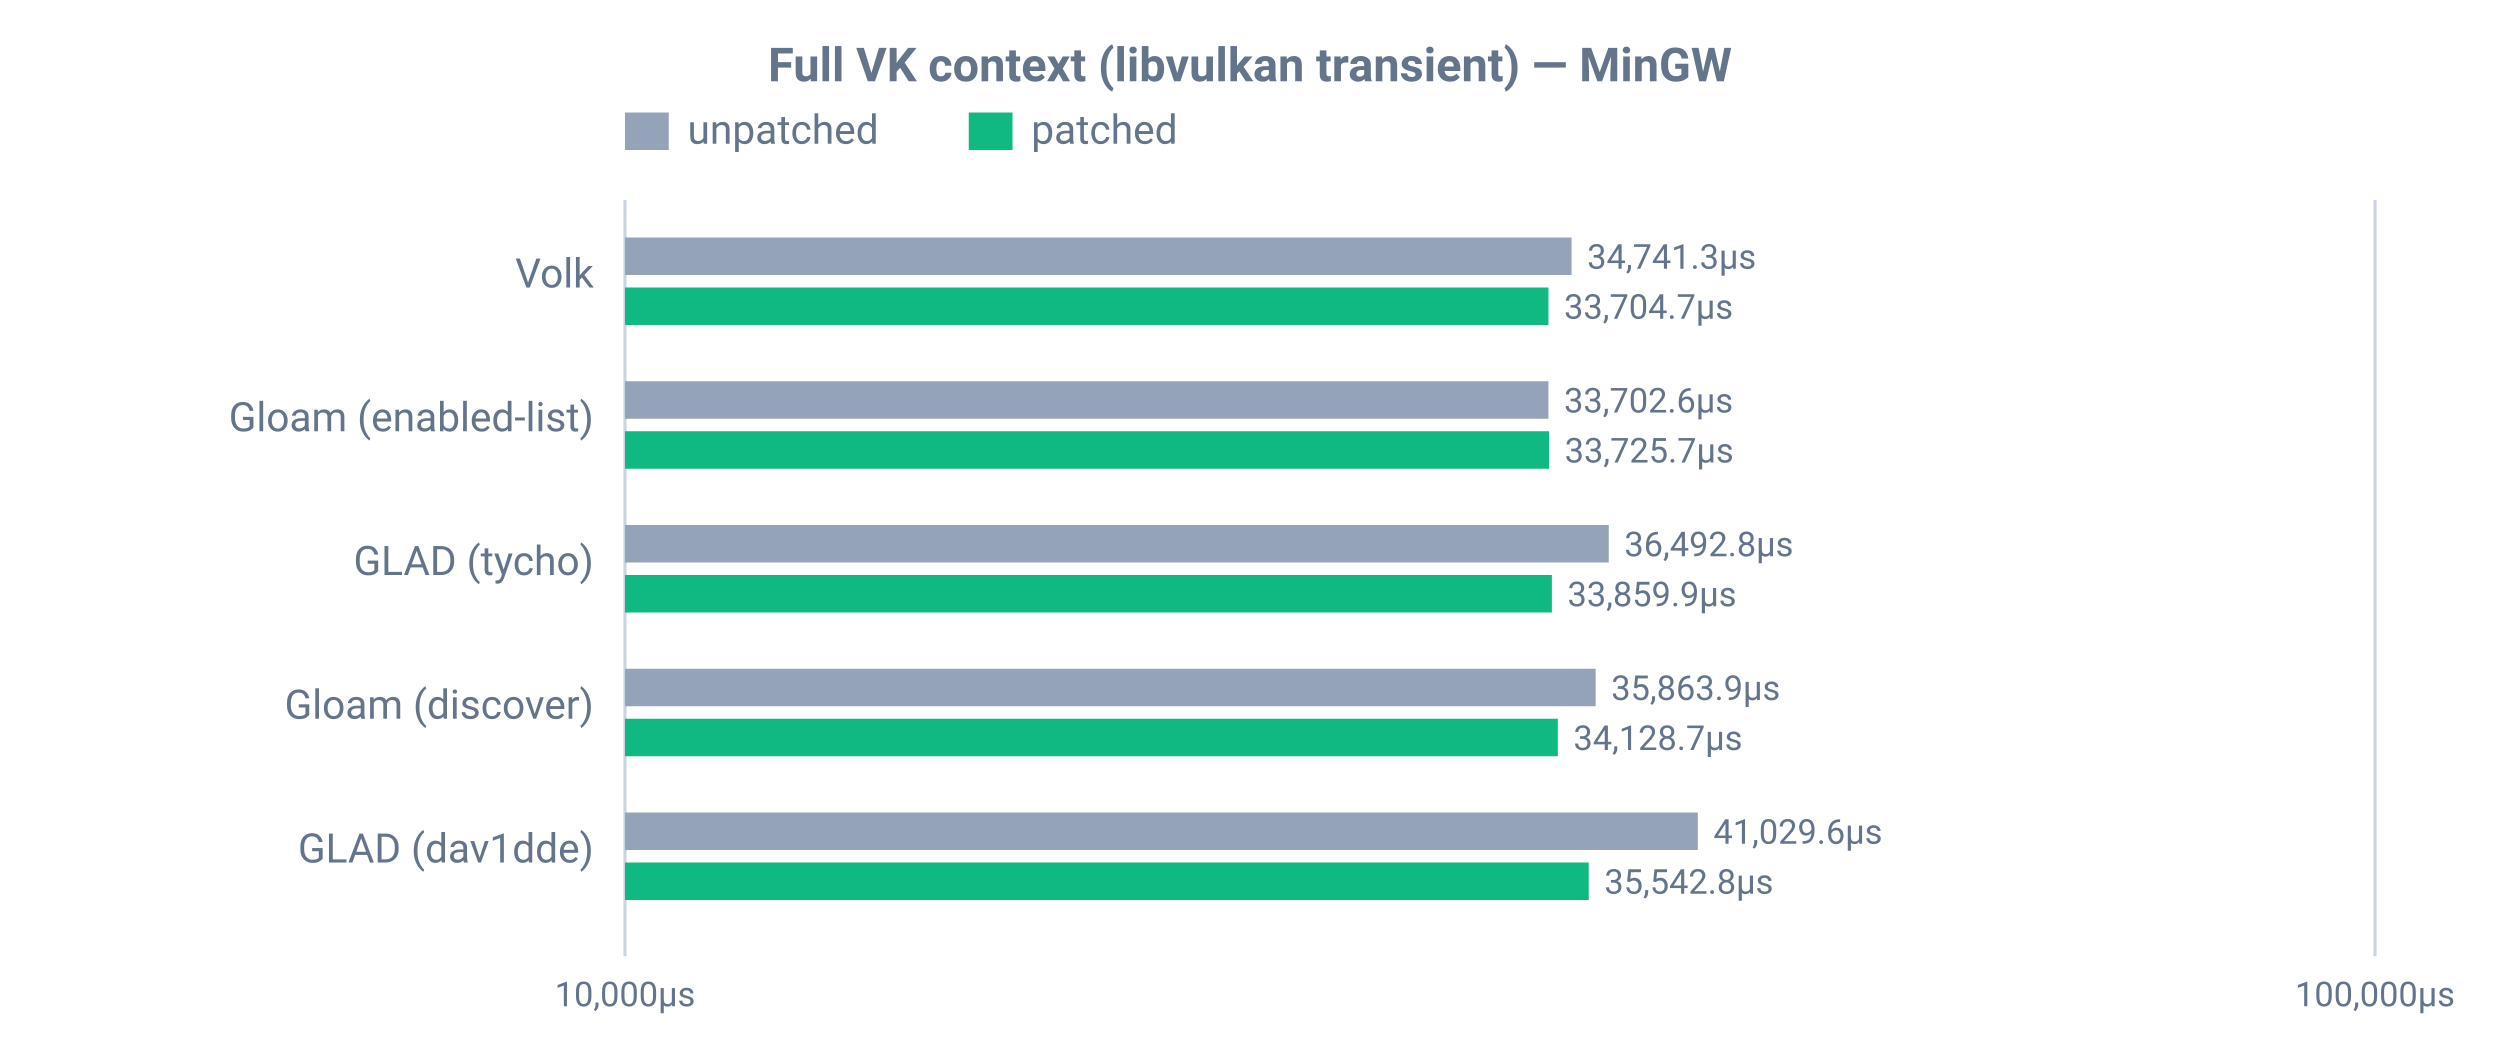
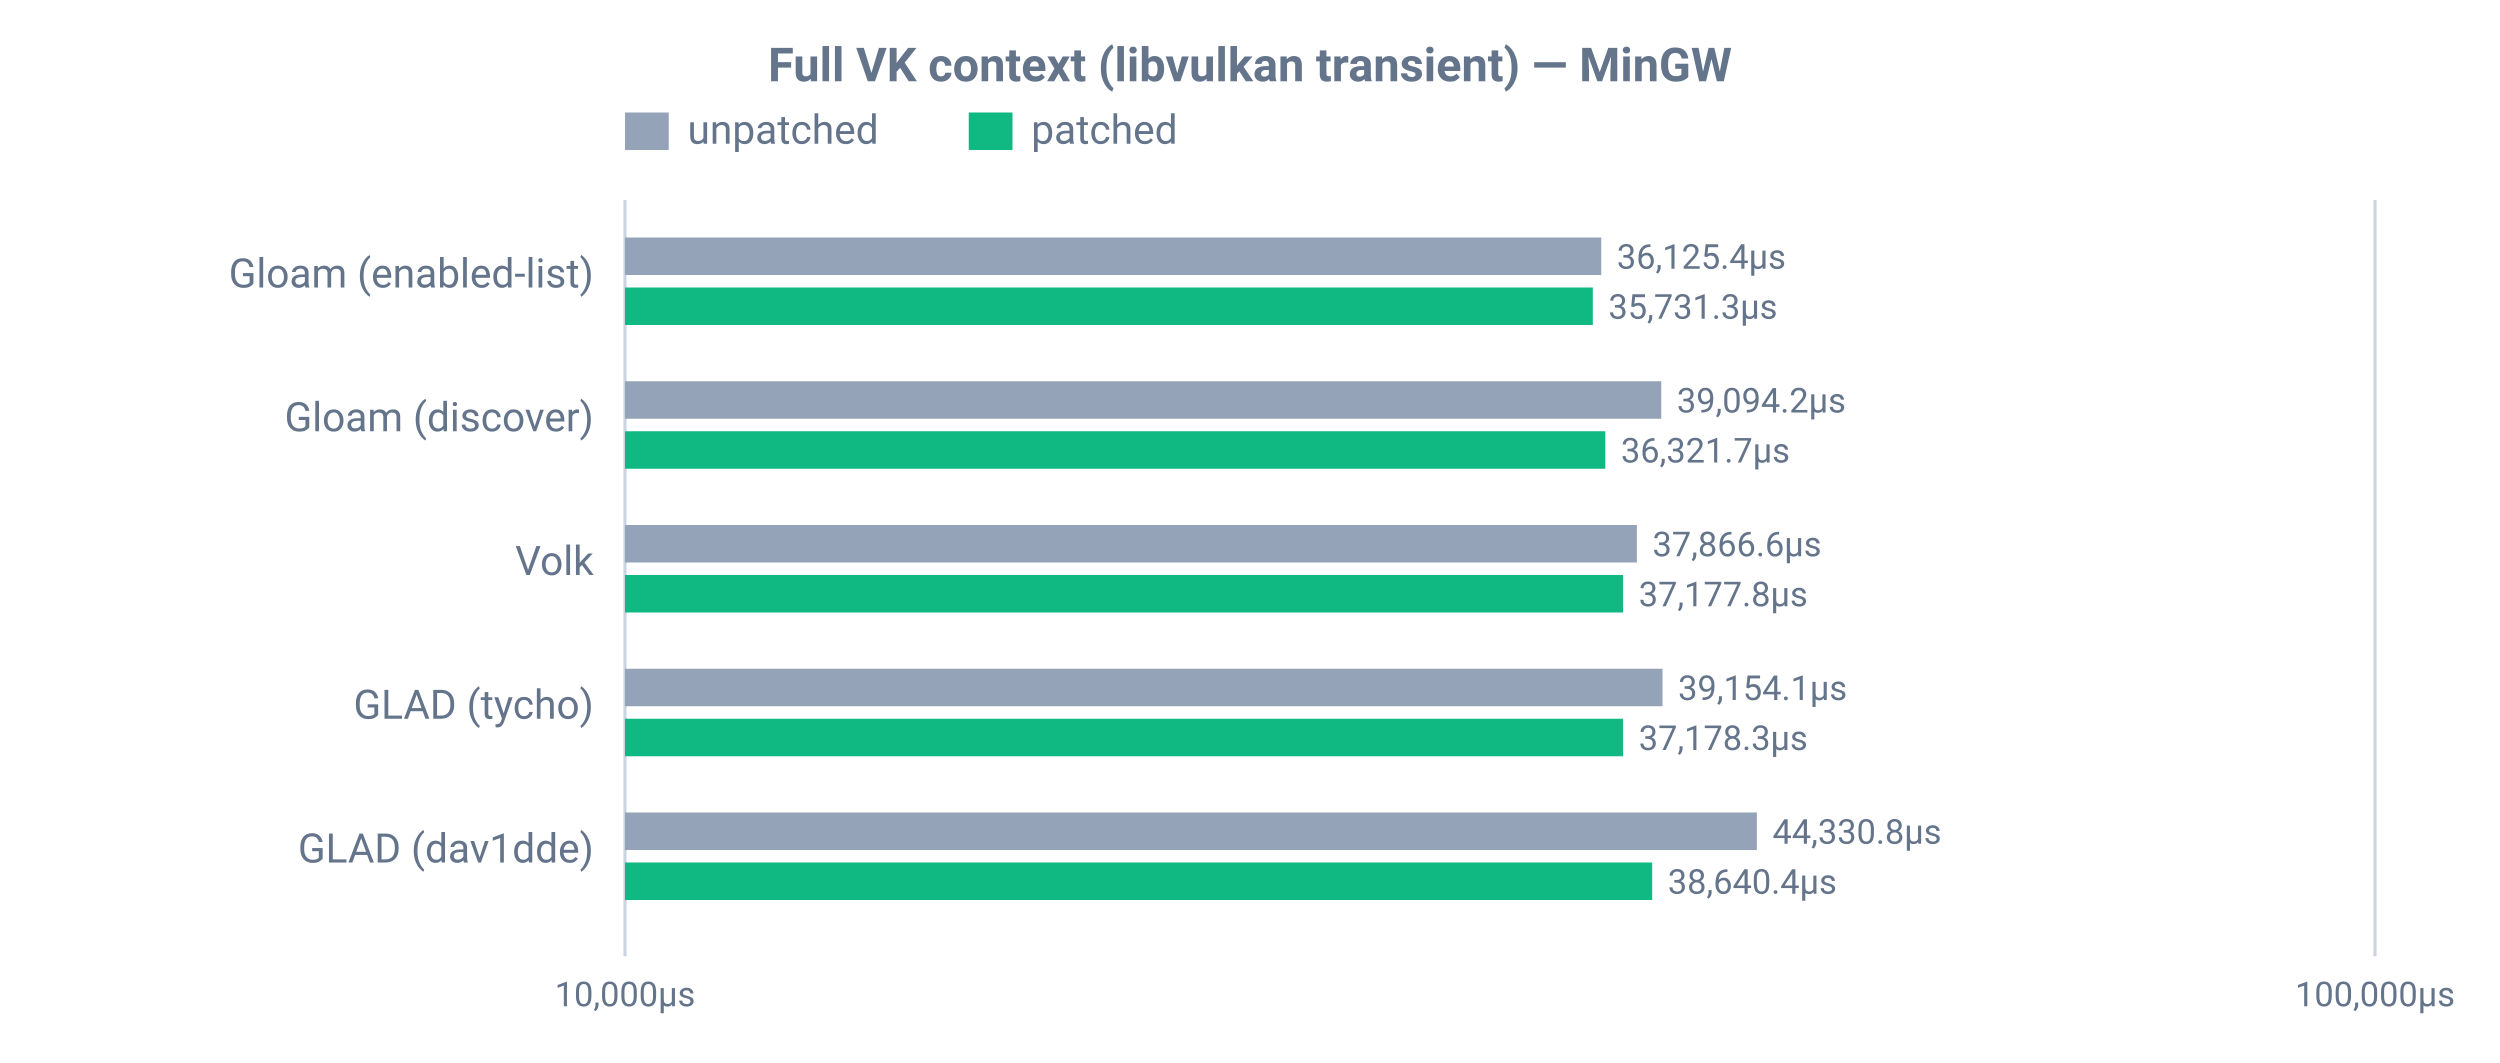
<svg xmlns="http://www.w3.org/2000/svg" viewBox="0 0 800 340" font-family="system-ui, -apple-system, Segoe UI, Roboto, sans-serif" font-size="13">
  <text x="400" y="26" text-anchor="middle" font-size="15" font-weight="600" fill="#64748b">Full VK context (libvulkan transient) — MinGW</text>
  <rect x="200" y="36" width="14" height="12" fill="#94a3b8" />
  <text x="220" y="46" fill="#64748b">unpatched</text>
  <rect x="310" y="36" width="14" height="12" fill="#10b981" />
  <text x="330" y="46" fill="#64748b">patched</text>
  <line x1="200.0" y1="64" x2="200.0" y2="306" stroke="#cbd5e1" stroke-width="1" />
  <text x="200.0" y="322" text-anchor="middle" fill="#64748b" font-size="11">10,000µs</text>
  <line x1="760.0" y1="64" x2="760.0" y2="306" stroke="#cbd5e1" stroke-width="1" />
  <text x="760.0" y="322" text-anchor="middle" fill="#64748b" font-size="11">100,000µs</text>
-   <text x="190" y="92" text-anchor="end" fill="#64748b">Volk</text>
-   <rect x="200" y="76" width="302.9" height="12" fill="#94a3b8" />
-   <text x="507.9" y="86" fill="#64748b" font-size="11">34,741.3µs</text>
-   <rect x="200" y="92" width="295.5" height="12" fill="#10b981" />
-   <text x="500.5" y="102" fill="#64748b" font-size="11">33,704.7µs</text>
-   <text x="190" y="138" text-anchor="end" fill="#64748b">Gloam (enabled-list)</text>
-   <rect x="200" y="122" width="295.5" height="12" fill="#94a3b8" />
-   <text x="500.5" y="132" fill="#64748b" font-size="11">33,702.6µs</text>
-   <rect x="200" y="138" width="295.7" height="12" fill="#10b981" />
-   <text x="500.7" y="148" fill="#64748b" font-size="11">33,725.7µs</text>
-   <text x="190" y="184" text-anchor="end" fill="#64748b">GLAD (tycho)</text>
-   <rect x="200" y="168" width="314.8" height="12" fill="#94a3b8" />
-   <text x="519.8" y="178" fill="#64748b" font-size="11">36,492.8µs</text>
-   <rect x="200" y="184" width="296.6" height="12" fill="#10b981" />
-   <text x="501.6" y="194" fill="#64748b" font-size="11">33,859.9µs</text>
-   <text x="190" y="230" text-anchor="end" fill="#64748b">Gloam (discover)</text>
-   <rect x="200" y="214" width="310.6" height="12" fill="#94a3b8" />
-   <text x="515.6" y="224" fill="#64748b" font-size="11">35,863.9µs</text>
-   <rect x="200" y="230" width="298.5" height="12" fill="#10b981" />
-   <text x="503.5" y="240" fill="#64748b" font-size="11">34,128.7µs</text>
+   <text x="190" y="92" text-anchor="end" fill="#64748b">Gloam (enabled-list)</text>
+   <rect x="200" y="76" width="312.4" height="12" fill="#94a3b8" />
+   <text x="517.4" y="86" fill="#64748b" font-size="11">36,125.4µs</text>
+   <rect x="200" y="92" width="309.7" height="12" fill="#10b981" />
+   <text x="514.7" y="102" fill="#64748b" font-size="11">35,731.3µs</text>
+   <text x="190" y="138" text-anchor="end" fill="#64748b">Gloam (discover)</text>
+   <rect x="200" y="122" width="331.6" height="12" fill="#94a3b8" />
+   <text x="536.6" y="132" fill="#64748b" font-size="11">39,094.2µs</text>
+   <rect x="200" y="138" width="313.7" height="12" fill="#10b981" />
+   <text x="518.7" y="148" fill="#64748b" font-size="11">36,321.7µs</text>
+   <text x="190" y="184" text-anchor="end" fill="#64748b">Volk</text>
+   <rect x="200" y="168" width="323.8" height="12" fill="#94a3b8" />
+   <text x="528.8" y="178" fill="#64748b" font-size="11">37,866.6µs</text>
+   <rect x="200" y="184" width="319.4" height="12" fill="#10b981" />
+   <text x="524.4" y="194" fill="#64748b" font-size="11">37,177.8µs</text>
+   <text x="190" y="230" text-anchor="end" fill="#64748b">GLAD (tycho)</text>
+   <rect x="200" y="214" width="332.0" height="12" fill="#94a3b8" />
+   <text x="537.0" y="224" fill="#64748b" font-size="11">39,154.1µs</text>
+   <rect x="200" y="230" width="319.4" height="12" fill="#10b981" />
+   <text x="524.4" y="240" fill="#64748b" font-size="11">37,178.3µs</text>
  <text x="190" y="276" text-anchor="end" fill="#64748b">GLAD (dav1dde)</text>
-   <rect x="200" y="260" width="343.3" height="12" fill="#94a3b8" />
-   <text x="548.3" y="270" fill="#64748b" font-size="11">41,029.6µs</text>
-   <rect x="200" y="276" width="308.4" height="12" fill="#10b981" />
-   <text x="513.4" y="286" fill="#64748b" font-size="11">35,542.8µs</text>
+   <rect x="200" y="260" width="362.2" height="12" fill="#94a3b8" />
+   <text x="567.2" y="270" fill="#64748b" font-size="11">44,330.8µs</text>
+   <rect x="200" y="276" width="328.7" height="12" fill="#10b981" />
+   <text x="533.7" y="286" fill="#64748b" font-size="11">38,640.4µs</text>
</svg>
